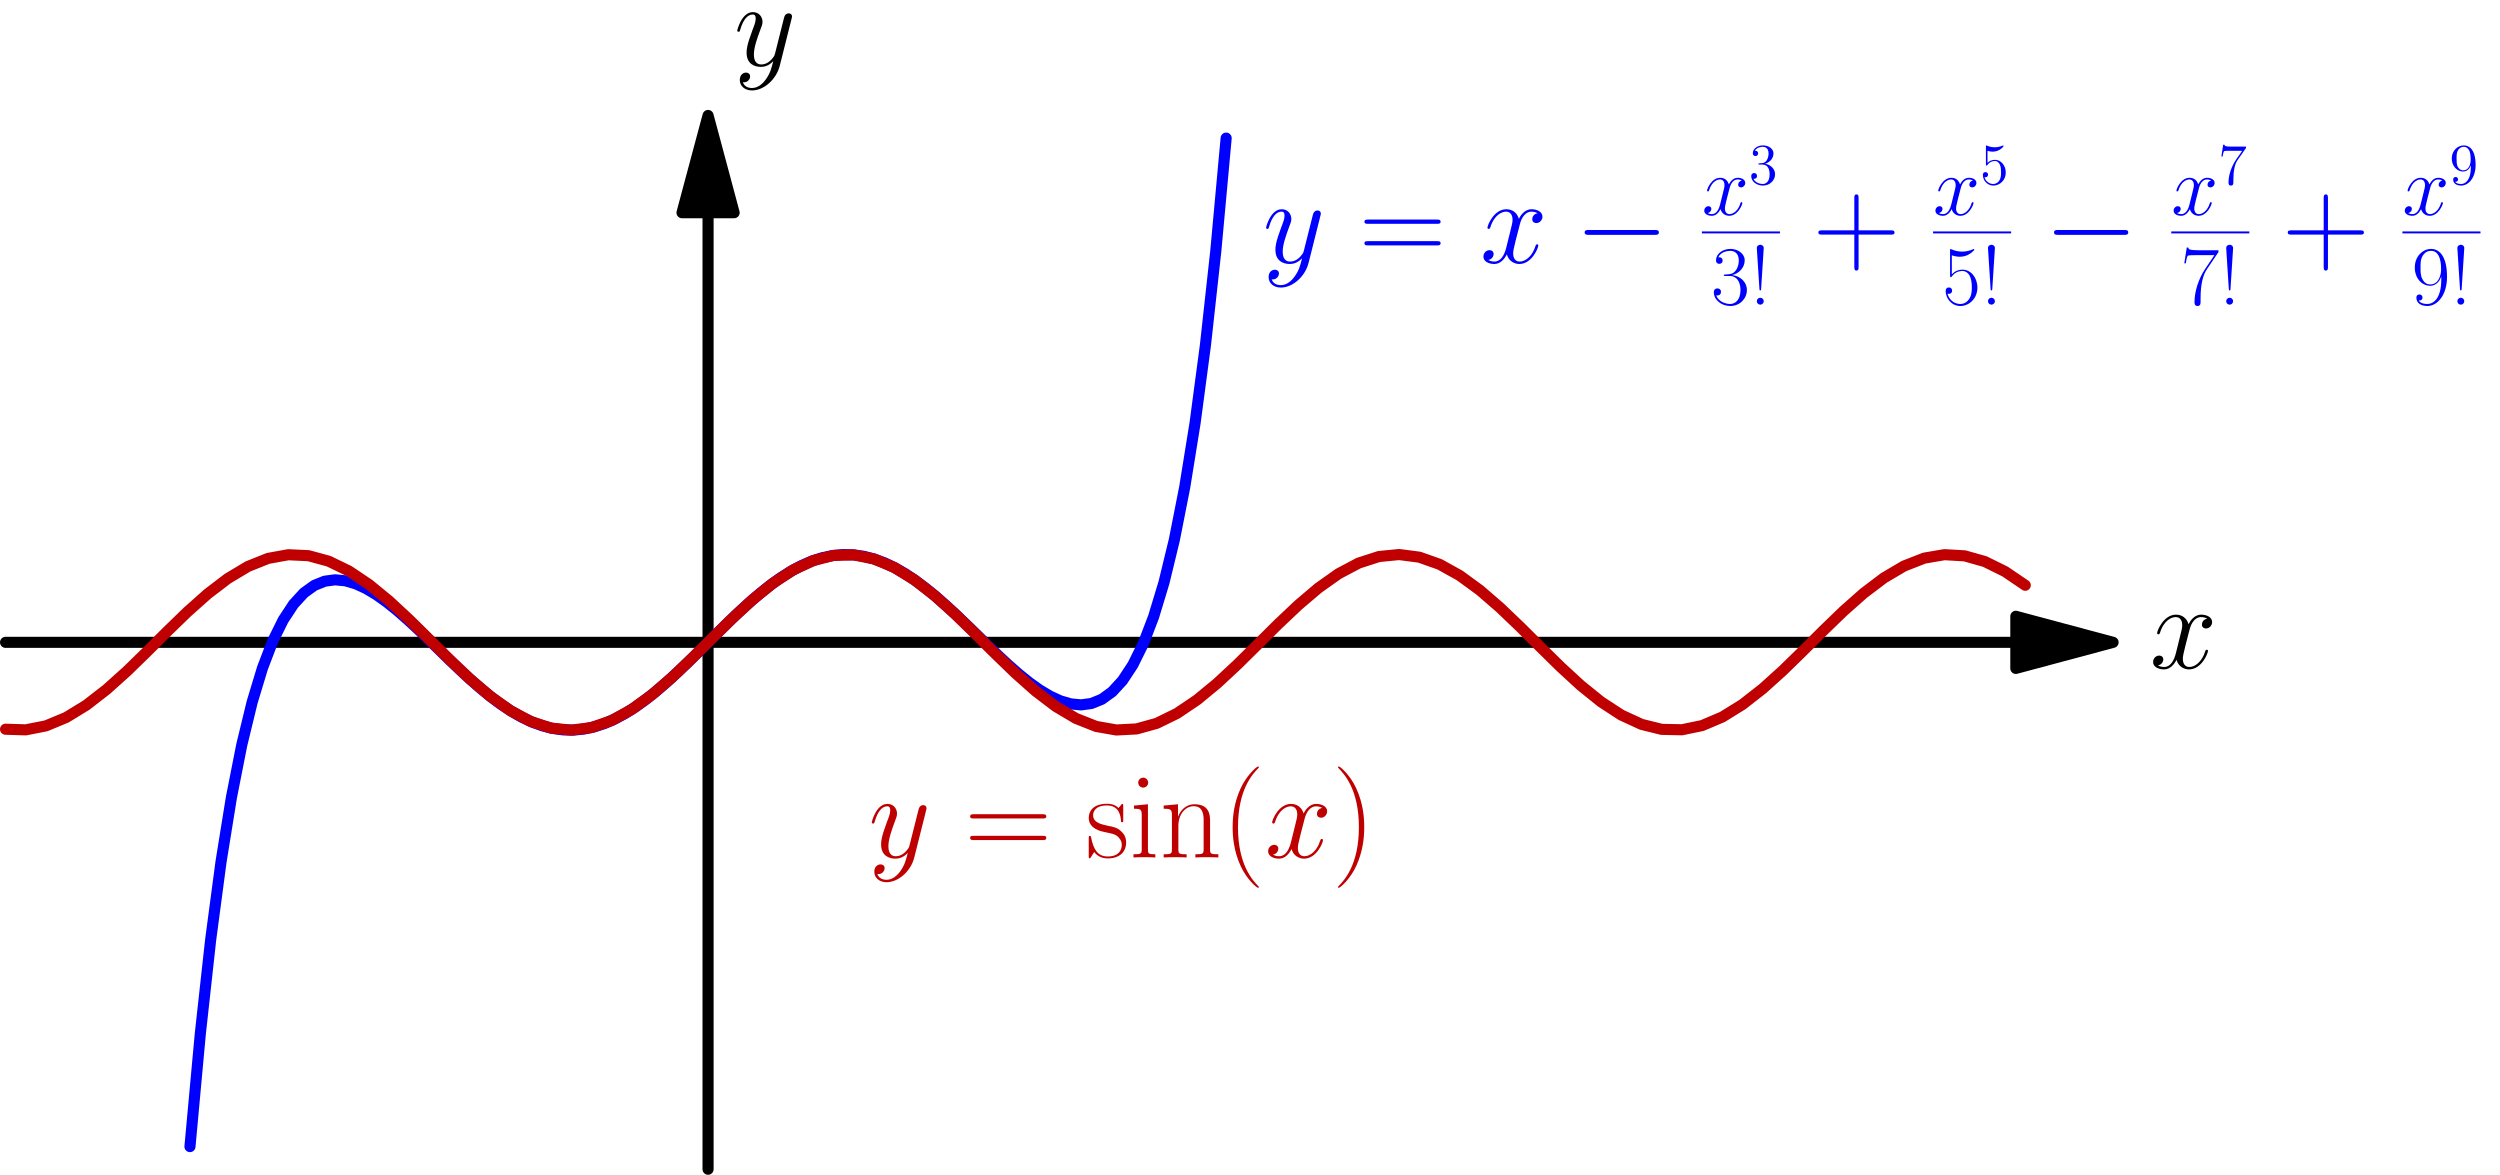
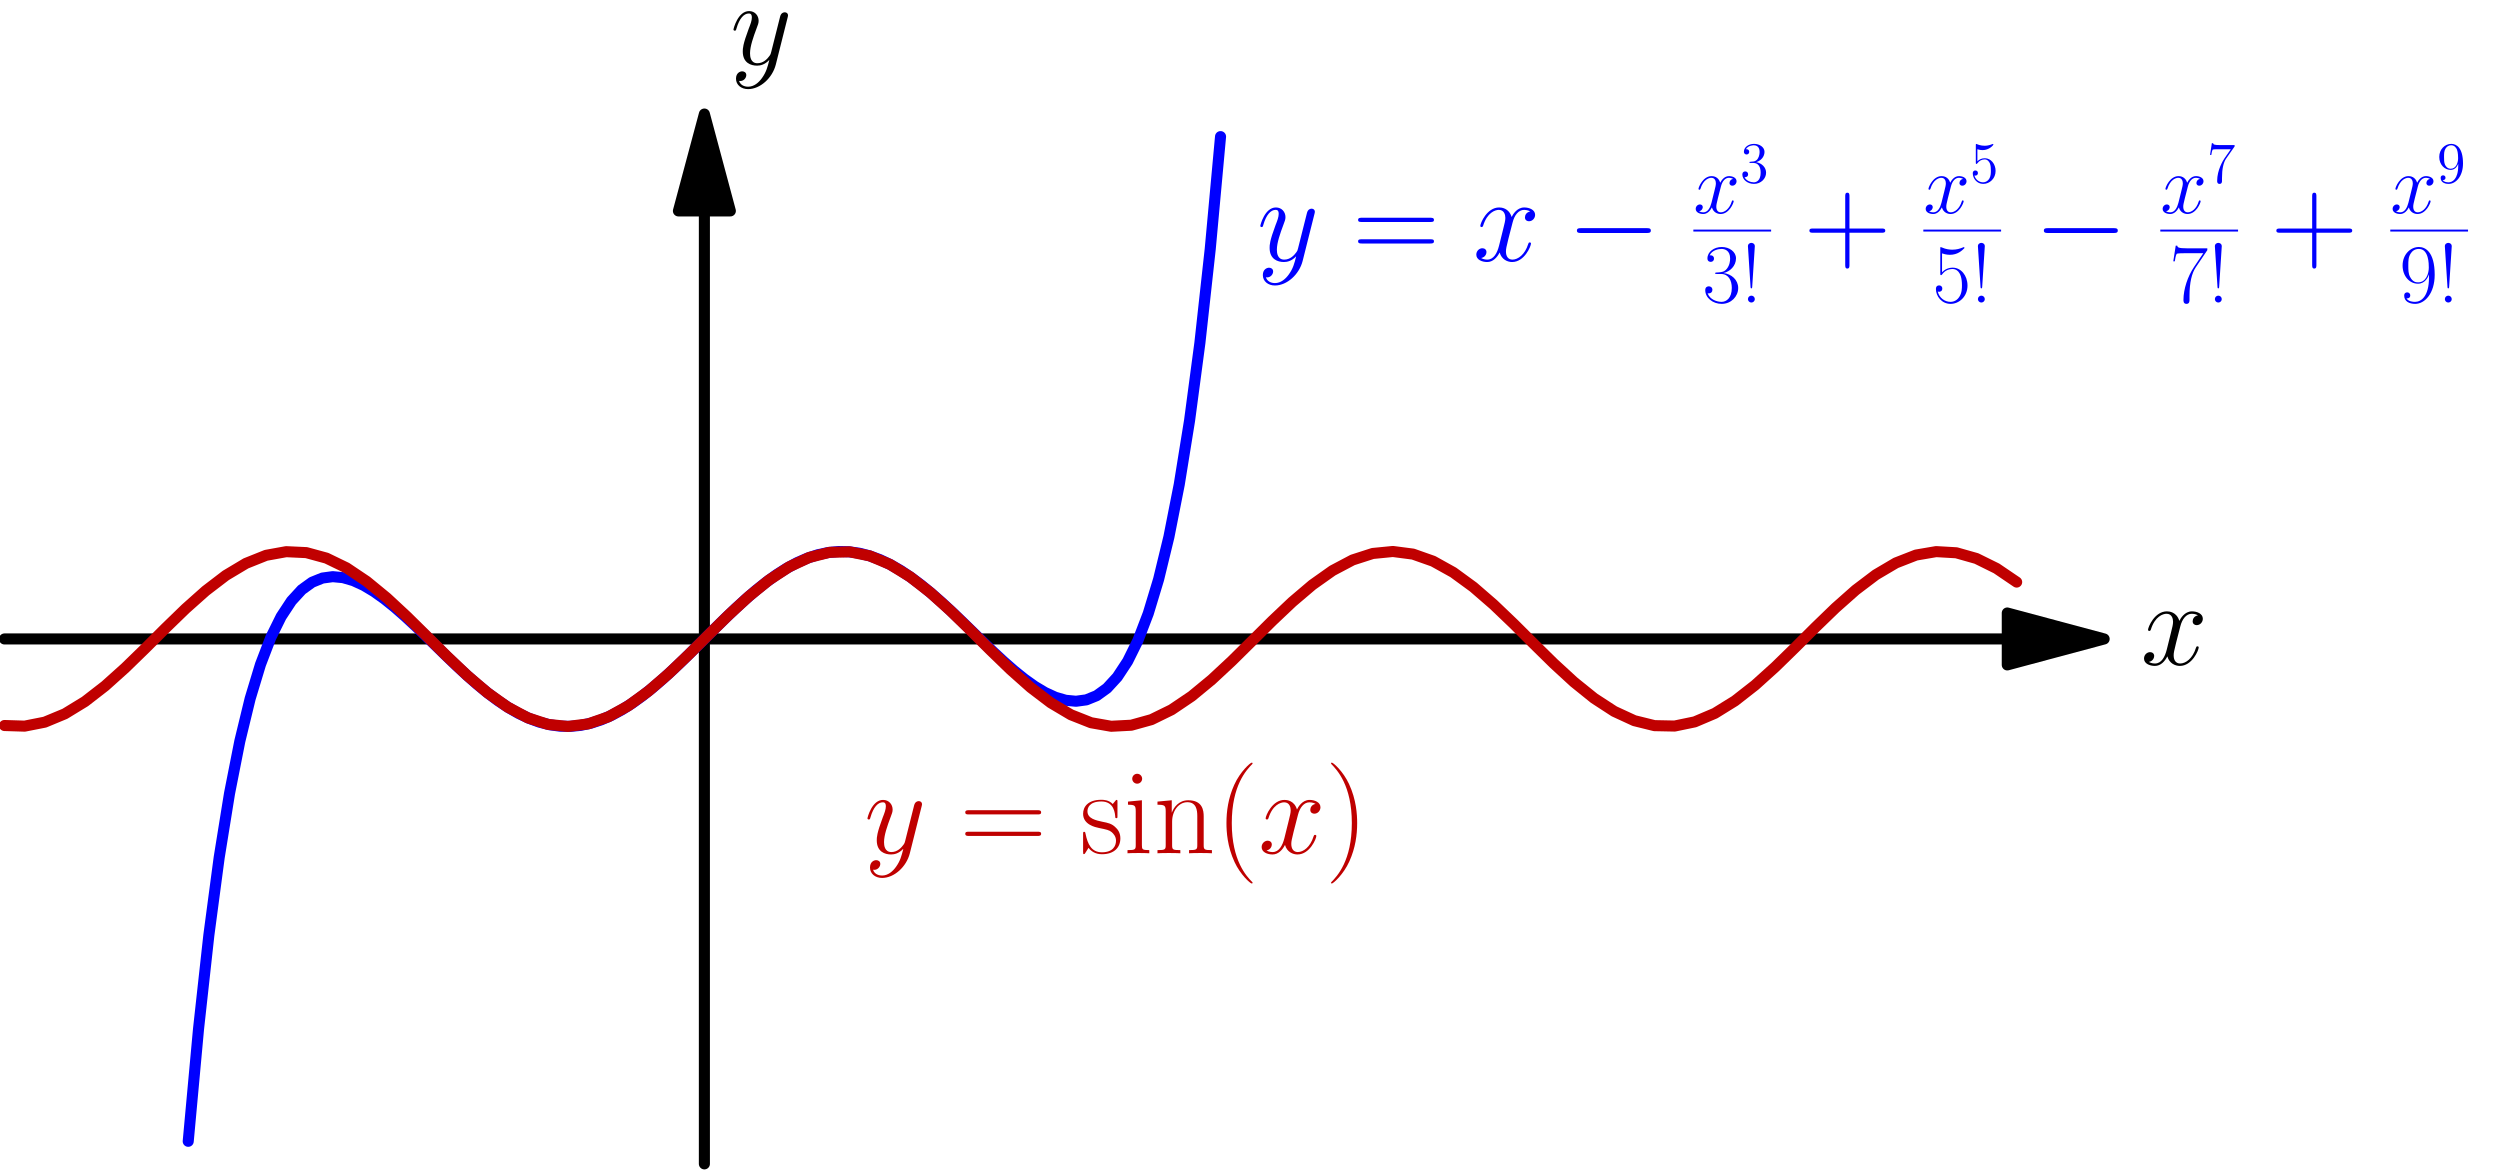
- <svg xmlns="http://www.w3.org/2000/svg" xmlns:xlink="http://www.w3.org/1999/xlink" height="239.766pt" version="1.1" viewBox="56.409 53.858 510.237 239.766" width="510.237pt">
+ <svg xmlns="http://www.w3.org/2000/svg" xmlns:xlink="http://www.w3.org/1999/xlink" height="240.665pt" version="1.1" viewBox="56.621 54.06 512.15 240.665" width="512.15pt">
  <defs>
-     <path d="M11.793 -10.151C10.997 -10.002 10.698 -9.405 10.698 -8.932C10.698 -8.335 11.171 -8.136 11.519 -8.136C12.266 -8.136 12.788 -8.783 12.788 -9.454C12.788 -10.499 11.594 -10.972 10.549 -10.972C9.031 -10.972 8.186 -9.479 7.962 -9.007C7.389 -10.873 5.847 -10.972 5.399 -10.972C2.861 -10.972 1.518 -7.713 1.518 -7.165C1.518 -7.066 1.617 -6.942 1.791 -6.942C1.99 -6.942 2.04 -7.091 2.09 -7.19C2.936 -9.952 4.603 -10.475 5.324 -10.475C6.444 -10.475 6.668 -9.43 6.668 -8.832C6.668 -8.285 6.519 -7.713 6.22 -6.519L5.374 -3.11C5.001 -1.617 4.279 -0.249 2.961 -0.249C2.836 -0.249 2.214 -0.249 1.692 -0.572C2.588 -0.746 2.787 -1.493 2.787 -1.791C2.787 -2.289 2.413 -2.588 1.941 -2.588C1.344 -2.588 0.697 -2.065 0.697 -1.269C0.697 -0.224 1.866 0.249 2.936 0.249C4.13 0.249 4.976 -0.697 5.498 -1.717C5.897 -0.249 7.141 0.249 8.061 0.249C10.599 0.249 11.942 -3.01 11.942 -3.558C11.942 -3.682 11.843 -3.782 11.694 -3.782C11.47 -3.782 11.445 -3.657 11.37 -3.458C10.698 -1.269 9.255 -0.249 8.136 -0.249C7.265 -0.249 6.792 -0.896 6.792 -1.916C6.792 -2.463 6.892 -2.861 7.29 -4.503L8.161 -7.887C8.534 -9.38 9.38 -10.475 10.524 -10.475C10.574 -10.475 11.271 -10.475 11.793 -10.151Z" id="g0-120" />
-     <path d="M6.543 2.787C5.872 3.732 4.901 4.578 3.682 4.578C3.384 4.578 2.189 4.528 1.816 3.384C1.891 3.409 2.015 3.409 2.065 3.409C2.811 3.409 3.309 2.762 3.309 2.189S2.836 1.418 2.463 1.418C2.065 1.418 1.194 1.717 1.194 2.936C1.194 4.205 2.264 5.076 3.682 5.076C6.17 5.076 8.683 2.787 9.38 0.025L11.818 -9.678C11.843 -9.803 11.893 -9.952 11.893 -10.101C11.893 -10.475 11.594 -10.723 11.221 -10.723C10.997 -10.723 10.475 -10.624 10.275 -9.877L8.434 -2.563C8.31 -2.115 8.31 -2.065 8.111 -1.791C7.613 -1.095 6.792 -0.249 5.598 -0.249C4.205 -0.249 4.08 -1.617 4.08 -2.289C4.08 -3.707 4.752 -5.623 5.424 -7.414C5.698 -8.136 5.847 -8.484 5.847 -8.982C5.847 -10.027 5.1 -10.972 3.881 -10.972C1.592 -10.972 0.672 -7.364 0.672 -7.165C0.672 -7.066 0.771 -6.942 0.945 -6.942C1.169 -6.942 1.194 -7.041 1.294 -7.389C1.891 -9.479 2.836 -10.475 3.807 -10.475C4.031 -10.475 4.454 -10.475 4.454 -9.653C4.454 -9.007 4.18 -8.285 3.807 -7.34C2.588 -4.08 2.588 -3.259 2.588 -2.662C2.588 -0.299 4.279 0.249 5.523 0.249C6.245 0.249 7.141 0.025 8.011 -0.896L8.036 -0.871C7.663 0.597 7.414 1.567 6.543 2.787Z" id="g0-121" />
-     <path d="M4.13 -16.67C4.13 -17.391 3.533 -17.665 3.11 -17.665S2.09 -17.391 2.09 -16.67L2.861 -4.653C2.886 -4.329 2.886 -4.205 3.11 -4.205S3.334 -4.329 3.359 -4.653L4.13 -16.67ZM4.13 -1.02C4.13 -1.567 3.682 -2.04 3.11 -2.04C2.563 -2.04 2.09 -1.592 2.09 -1.02C2.09 -0.473 2.538 0 3.11 0C3.657 0 4.13 -0.448 4.13 -1.02Z" id="g1-33" />
-     <path d="M7.613 6.071C7.613 6.046 7.613 5.996 7.539 5.921C6.394 4.752 3.334 1.567 3.334 -6.195S6.344 -17.117 7.564 -18.361C7.564 -18.386 7.613 -18.436 7.613 -18.511S7.539 -18.635 7.439 -18.635C7.165 -18.635 5.051 -16.794 3.832 -14.057C2.588 -11.296 2.239 -8.608 2.239 -6.22C2.239 -4.429 2.413 -1.393 3.906 1.816C5.1 4.404 7.141 6.22 7.439 6.22C7.564 6.22 7.613 6.17 7.613 6.071Z" id="g1-40" />
-     <path d="M6.543 -6.195C6.543 -7.986 6.369 -11.022 4.876 -14.231C3.682 -16.819 1.642 -18.635 1.344 -18.635C1.269 -18.635 1.169 -18.61 1.169 -18.486C1.169 -18.436 1.194 -18.411 1.219 -18.361C2.413 -17.117 5.449 -13.958 5.449 -6.22C5.449 1.543 2.438 4.702 1.219 5.946C1.194 5.996 1.169 6.021 1.169 6.071C1.169 6.195 1.269 6.22 1.344 6.22C1.617 6.22 3.732 4.379 4.951 1.642C6.195 -1.12 6.543 -3.807 6.543 -6.195Z" id="g1-41" />
-     <path d="M9.38 -5.772H15.973C16.321 -5.772 16.744 -5.772 16.744 -6.195C16.744 -6.643 16.346 -6.643 15.973 -6.643H9.38V-13.236C9.38 -13.585 9.38 -14.007 8.957 -14.007C8.509 -14.007 8.509 -13.609 8.509 -13.236V-6.643H1.916C1.567 -6.643 1.144 -6.643 1.144 -6.22C1.144 -5.772 1.543 -5.772 1.916 -5.772H8.509V0.821C8.509 1.169 8.509 1.592 8.932 1.592C9.38 1.592 9.38 1.194 9.38 0.821V-5.772Z" id="g1-43" />
-     <path d="M5.498 -8.459C7.713 -8.459 8.683 -6.543 8.683 -4.329C8.683 -1.344 7.091 -0.199 5.648 -0.199C4.329 -0.199 2.189 -0.846 1.518 -2.762C1.642 -2.712 1.766 -2.712 1.891 -2.712C2.488 -2.712 2.936 -3.11 2.936 -3.757C2.936 -4.478 2.388 -4.802 1.891 -4.802C1.468 -4.802 0.821 -4.603 0.821 -3.682C0.821 -1.393 3.06 0.398 5.698 0.398C8.459 0.398 10.574 -1.766 10.574 -4.304C10.574 -6.718 8.584 -8.459 6.22 -8.733C8.111 -9.131 9.927 -10.823 9.927 -13.087C9.927 -15.027 7.962 -16.446 5.722 -16.446C3.458 -16.446 1.468 -15.052 1.468 -13.062C1.468 -12.191 2.115 -12.042 2.438 -12.042C2.961 -12.042 3.409 -12.365 3.409 -13.012S2.961 -13.983 2.438 -13.983C2.339 -13.983 2.214 -13.983 2.115 -13.933C2.836 -15.575 4.802 -15.873 5.673 -15.873S8.186 -15.45 8.186 -13.062C8.186 -12.365 8.086 -11.121 7.24 -10.027C6.494 -9.056 5.648 -9.007 4.827 -8.932C4.702 -8.932 4.13 -8.882 4.031 -8.882C3.856 -8.857 3.757 -8.832 3.757 -8.658S3.782 -8.459 4.279 -8.459H5.498Z" id="g1-51" />
-     <path d="M2.836 -14.555C3.085 -14.455 4.105 -14.132 5.15 -14.132C7.464 -14.132 8.733 -15.376 9.454 -16.097C9.454 -16.296 9.454 -16.421 9.305 -16.421C9.28 -16.421 9.23 -16.421 9.031 -16.321C8.161 -15.948 7.141 -15.649 5.897 -15.649C5.15 -15.649 4.031 -15.749 2.811 -16.296C2.538 -16.421 2.488 -16.421 2.463 -16.421C2.339 -16.421 2.314 -16.396 2.314 -15.898V-8.683C2.314 -8.235 2.314 -8.111 2.563 -8.111C2.687 -8.111 2.737 -8.161 2.861 -8.335C3.657 -9.454 4.752 -9.927 5.996 -9.927C6.867 -9.927 8.733 -9.38 8.733 -5.125C8.733 -4.329 8.733 -2.886 7.986 -1.742C7.364 -0.722 6.394 -0.199 5.324 -0.199C3.682 -0.199 2.015 -1.344 1.567 -3.259C1.667 -3.234 1.866 -3.185 1.966 -3.185C2.289 -3.185 2.911 -3.359 2.911 -4.13C2.911 -4.802 2.438 -5.076 1.966 -5.076C1.393 -5.076 1.02 -4.727 1.02 -4.031C1.02 -1.866 2.737 0.398 5.374 0.398C7.937 0.398 10.375 -1.816 10.375 -5.026C10.375 -8.011 8.434 -10.325 6.021 -10.325C4.752 -10.325 3.682 -9.852 2.836 -8.957V-14.555Z" id="g1-53" />
-     <path d="M11.221 -15.5V-16.048H5.374C2.463 -16.048 2.413 -16.371 2.314 -16.844H1.866L1.144 -12.191H1.592C1.667 -12.664 1.841 -13.933 2.14 -14.405C2.289 -14.605 4.13 -14.605 4.553 -14.605H10.027L7.265 -10.499C5.424 -7.738 4.155 -4.006 4.155 -0.746C4.155 -0.448 4.155 0.398 5.051 0.398S5.946 -0.448 5.946 -0.771V-1.916C5.946 -5.996 6.643 -8.683 7.787 -10.4L11.221 -15.5Z" id="g1-55" />
-     <path d="M8.758 -7.364C8.758 -1.891 6.494 -0.199 4.628 -0.199C4.055 -0.199 2.662 -0.274 2.09 -1.244C2.737 -1.144 3.21 -1.493 3.21 -2.115C3.21 -2.787 2.662 -3.01 2.314 -3.01C2.09 -3.01 1.418 -2.911 1.418 -2.065C1.418 -0.373 2.886 0.398 4.677 0.398C7.539 0.398 10.45 -2.737 10.45 -8.21C10.45 -15.027 7.663 -16.446 5.772 -16.446C3.309 -16.446 0.945 -14.281 0.945 -10.947C0.945 -7.862 2.961 -5.573 5.498 -5.573C7.588 -5.573 8.509 -7.514 8.758 -8.335V-7.364ZM5.548 -5.971C4.876 -5.971 3.931 -6.096 3.16 -7.588C2.637 -8.559 2.637 -9.703 2.637 -10.922C2.637 -12.39 2.637 -13.41 3.334 -14.505C3.682 -15.027 4.329 -15.873 5.772 -15.873C8.708 -15.873 8.708 -11.37 8.708 -10.375C8.708 -8.608 7.912 -5.971 5.548 -5.971Z" id="g1-57" />
-     <path d="M15.998 -7.986C16.371 -7.986 16.744 -7.986 16.744 -8.409C16.744 -8.857 16.321 -8.857 15.898 -8.857H1.99C1.567 -8.857 1.144 -8.857 1.144 -8.409C1.144 -7.986 1.518 -7.986 1.891 -7.986H15.998ZM15.898 -3.558C16.321 -3.558 16.744 -3.558 16.744 -4.006C16.744 -4.429 16.371 -4.429 15.998 -4.429H1.891C1.518 -4.429 1.144 -4.429 1.144 -4.006C1.144 -3.558 1.567 -3.558 1.99 -3.558H15.898Z" id="g1-61" />
-     <path d="M3.856 -15.326C3.856 -15.873 3.409 -16.346 2.836 -16.346C2.289 -16.346 1.816 -15.898 1.816 -15.326C1.816 -14.779 2.264 -14.306 2.836 -14.306C3.384 -14.306 3.856 -14.754 3.856 -15.326ZM0.945 -10.624V-9.977C2.339 -9.977 2.538 -9.828 2.538 -8.633V-1.717C2.538 -0.771 2.438 -0.647 0.846 -0.647V0C1.443 -0.05 2.513 -0.05 3.135 -0.05C3.732 -0.05 4.752 -0.05 5.324 0V-0.647C3.856 -0.647 3.807 -0.796 3.807 -1.692V-10.897L0.945 -10.624Z" id="g1-105" />
-     <path d="M10.325 -7.564C10.325 -8.832 10.076 -10.897 7.141 -10.897C5.175 -10.897 4.155 -9.38 3.782 -8.385H3.757V-10.897L0.821 -10.624V-9.977C2.289 -9.977 2.513 -9.828 2.513 -8.633V-1.717C2.513 -0.771 2.413 -0.647 0.821 -0.647V0C1.418 -0.05 2.513 -0.05 3.16 -0.05S4.926 -0.05 5.523 0V-0.647C3.931 -0.647 3.832 -0.746 3.832 -1.717V-6.494C3.832 -8.783 5.225 -10.499 6.966 -10.499C8.808 -10.499 9.007 -8.857 9.007 -7.663V-1.717C9.007 -0.771 8.907 -0.647 7.315 -0.647V0C7.912 -0.05 9.007 -0.05 9.653 -0.05S11.42 -0.05 12.017 0V-0.647C10.425 -0.647 10.325 -0.746 10.325 -1.717V-7.564Z" id="g1-110" />
-     <path d="M7.688 -10.499C7.688 -10.947 7.663 -10.972 7.514 -10.972C7.414 -10.972 7.389 -10.947 7.091 -10.574C7.016 -10.475 6.792 -10.226 6.718 -10.126C5.921 -10.972 4.802 -10.997 4.379 -10.997C1.617 -10.997 0.622 -9.554 0.622 -8.111C0.622 -5.872 3.16 -5.349 3.881 -5.2C5.449 -4.876 5.996 -4.777 6.519 -4.329C6.842 -4.031 7.389 -3.483 7.389 -2.588C7.389 -1.543 6.792 -0.199 4.503 -0.199C2.339 -0.199 1.567 -1.841 1.12 -4.031C1.045 -4.379 1.045 -4.404 0.846 -4.404S0.622 -4.379 0.622 -3.881V-0.299C0.622 0.149 0.647 0.174 0.796 0.174C0.921 0.174 0.945 0.149 1.07 -0.05C1.219 -0.274 1.592 -0.871 1.742 -1.12C2.239 -0.448 3.11 0.199 4.503 0.199C6.966 0.199 8.285 -1.144 8.285 -3.085C8.285 -4.354 7.613 -5.026 7.29 -5.324C6.543 -6.096 5.673 -6.27 4.628 -6.469C3.259 -6.767 1.518 -7.116 1.518 -8.633C1.518 -9.28 1.866 -10.649 4.379 -10.649C7.041 -10.649 7.19 -8.161 7.24 -7.364C7.265 -7.24 7.389 -7.215 7.464 -7.215C7.688 -7.215 7.688 -7.29 7.688 -7.713V-10.499Z" id="g1-115" />
-     <use id="g3-120" transform="scale(0.694534)" xlink:href="#g0-120" />
-     <path d="M2.208 -4.308C2.004 -4.296 1.956 -4.284 1.956 -4.176C1.956 -4.056 2.016 -4.056 2.232 -4.056H2.784C3.804 -4.056 4.26 -3.216 4.26 -2.064C4.26 -0.492 3.444 -0.072 2.856 -0.072C2.28 -0.072 1.296 -0.348 0.948 -1.14C1.332 -1.08 1.68 -1.296 1.68 -1.728C1.68 -2.076 1.428 -2.316 1.092 -2.316C0.804 -2.316 0.492 -2.148 0.492 -1.692C0.492 -0.624 1.56 0.252 2.892 0.252C4.32 0.252 5.376 -0.84 5.376 -2.052C5.376 -3.156 4.488 -4.02 3.336 -4.224C4.38 -4.524 5.052 -5.4 5.052 -6.336C5.052 -7.284 4.068 -7.98 2.904 -7.98C1.704 -7.98 0.816 -7.248 0.816 -6.372C0.816 -5.892 1.188 -5.796 1.368 -5.796C1.62 -5.796 1.908 -5.976 1.908 -6.336C1.908 -6.72 1.62 -6.888 1.356 -6.888C1.284 -6.888 1.26 -6.888 1.224 -6.876C1.68 -7.692 2.808 -7.692 2.868 -7.692C3.264 -7.692 4.044 -7.512 4.044 -6.336C4.044 -6.108 4.008 -5.436 3.66 -4.92C3.3 -4.392 2.892 -4.356 2.568 -4.344L2.208 -4.308Z" id="g4-51" />
-     <path d="M1.536 -6.876C2.052 -6.708 2.472 -6.696 2.604 -6.696C3.96 -6.696 4.824 -7.692 4.824 -7.86C4.824 -7.908 4.8 -7.968 4.728 -7.968C4.704 -7.968 4.68 -7.968 4.572 -7.92C3.9 -7.632 3.324 -7.596 3.012 -7.596C2.22 -7.596 1.656 -7.836 1.428 -7.932C1.344 -7.968 1.32 -7.968 1.308 -7.968C1.212 -7.968 1.212 -7.896 1.212 -7.704V-4.14C1.212 -3.924 1.212 -3.852 1.356 -3.852C1.416 -3.852 1.428 -3.864 1.548 -4.008C1.884 -4.5 2.448 -4.788 3.048 -4.788C3.684 -4.788 3.996 -4.2 4.092 -3.996C4.296 -3.528 4.308 -2.94 4.308 -2.484S4.308 -1.344 3.972 -0.804C3.708 -0.372 3.24 -0.072 2.712 -0.072C1.92 -0.072 1.14 -0.612 0.924 -1.488C0.984 -1.464 1.056 -1.452 1.116 -1.452C1.32 -1.452 1.644 -1.572 1.644 -1.98C1.644 -2.316 1.416 -2.508 1.116 -2.508C0.9 -2.508 0.588 -2.4 0.588 -1.932C0.588 -0.912 1.404 0.252 2.736 0.252C4.092 0.252 5.28 -0.888 5.28 -2.412C5.28 -3.84 4.32 -5.028 3.06 -5.028C2.376 -5.028 1.848 -4.728 1.536 -4.392V-6.876Z" id="g4-53" />
-     <path d="M5.7 -7.452V-7.728H2.808C1.356 -7.728 1.332 -7.884 1.284 -8.112H1.02L0.648 -5.712H0.912C0.948 -5.928 1.056 -6.672 1.212 -6.804C1.308 -6.876 2.208 -6.876 2.376 -6.876H4.92L3.648 -5.052C3.324 -4.584 2.112 -2.616 2.112 -0.36C2.112 -0.228 2.112 0.252 2.604 0.252C3.108 0.252 3.108 -0.216 3.108 -0.372V-0.972C3.108 -2.76 3.396 -4.152 3.96 -4.956L5.7 -7.452Z" id="g4-55" />
-     <path d="M4.392 -3.492C4.392 -0.66 3.132 -0.072 2.412 -0.072C2.124 -0.072 1.488 -0.108 1.188 -0.528H1.26C1.344 -0.504 1.776 -0.576 1.776 -1.02C1.776 -1.284 1.596 -1.512 1.284 -1.512S0.78 -1.308 0.78 -0.996C0.78 -0.252 1.38 0.252 2.424 0.252C3.924 0.252 5.376 -1.344 5.376 -3.948C5.376 -7.176 4.032 -7.98 2.976 -7.98C1.656 -7.98 0.492 -6.876 0.492 -5.292S1.608 -2.628 2.808 -2.628C3.696 -2.628 4.152 -3.276 4.392 -3.888V-3.492ZM2.856 -2.868C2.1 -2.868 1.776 -3.48 1.668 -3.708C1.476 -4.164 1.476 -4.74 1.476 -5.28C1.476 -5.952 1.476 -6.528 1.788 -7.02C2.004 -7.344 2.328 -7.692 2.976 -7.692C3.66 -7.692 4.008 -7.092 4.128 -6.816C4.368 -6.228 4.368 -5.208 4.368 -5.028C4.368 -4.02 3.912 -2.868 2.856 -2.868Z" id="g4-57" />
-     <use id="g5-33" transform="scale(0.694534)" xlink:href="#g1-33" />
-     <use id="g5-51" transform="scale(0.694534)" xlink:href="#g1-51" />
-     <use id="g5-53" transform="scale(0.694534)" xlink:href="#g1-53" />
-     <use id="g5-55" transform="scale(0.694534)" xlink:href="#g1-55" />
-     <use id="g5-57" transform="scale(0.694534)" xlink:href="#g1-57" />
-     <path d="M16.396 -5.722C16.819 -5.722 17.267 -5.722 17.267 -6.22S16.819 -6.718 16.396 -6.718H2.936C2.513 -6.718 2.065 -6.718 2.065 -6.22S2.513 -5.722 2.936 -5.722H16.396Z" id="g2-0" />
+     <path d="M16.335 -5.701C16.756 -5.701 17.202 -5.701 17.202 -6.197S16.756 -6.692 16.335 -6.692H2.925C2.503 -6.692 2.057 -6.692 2.057 -6.197S2.503 -5.701 2.925 -5.701H16.335Z" id="g0-0" />
+     <use id="g2-120" transform="scale(1.43982)" xlink:href="#g1-120" />
+     <use id="g2-121" transform="scale(1.43982)" xlink:href="#g1-121" />
+     <path d="M2.2 -4.292C1.997 -4.28 1.949 -4.268 1.949 -4.16C1.949 -4.041 2.008 -4.041 2.224 -4.041H2.774C3.79 -4.041 4.244 -3.204 4.244 -2.056C4.244 -0.49 3.431 -0.072 2.845 -0.072C2.271 -0.072 1.291 -0.347 0.944 -1.136C1.327 -1.076 1.674 -1.291 1.674 -1.722C1.674 -2.068 1.423 -2.307 1.088 -2.307C0.801 -2.307 0.49 -2.14 0.49 -1.686C0.49 -0.622 1.554 0.251 2.881 0.251C4.304 0.251 5.356 -0.837 5.356 -2.044C5.356 -3.144 4.471 -4.005 3.324 -4.208C4.364 -4.507 5.033 -5.38 5.033 -6.312C5.033 -7.257 4.053 -7.95 2.893 -7.95C1.698 -7.95 0.813 -7.221 0.813 -6.348C0.813 -5.87 1.184 -5.774 1.363 -5.774C1.614 -5.774 1.901 -5.954 1.901 -6.312C1.901 -6.695 1.614 -6.862 1.351 -6.862C1.279 -6.862 1.255 -6.862 1.219 -6.85C1.674 -7.663 2.798 -7.663 2.857 -7.663C3.252 -7.663 4.029 -7.484 4.029 -6.312C4.029 -6.085 3.993 -5.416 3.646 -4.902C3.288 -4.376 2.881 -4.34 2.558 -4.328L2.2 -4.292Z" id="g5-51" />
+     <path d="M1.53 -6.85C2.044 -6.683 2.463 -6.671 2.594 -6.671C3.945 -6.671 4.806 -7.663 4.806 -7.831C4.806 -7.878 4.782 -7.938 4.71 -7.938C4.686 -7.938 4.663 -7.938 4.555 -7.89C3.885 -7.603 3.312 -7.568 3.001 -7.568C2.212 -7.568 1.65 -7.807 1.423 -7.902C1.339 -7.938 1.315 -7.938 1.303 -7.938C1.207 -7.938 1.207 -7.867 1.207 -7.675V-4.125C1.207 -3.909 1.207 -3.838 1.351 -3.838C1.411 -3.838 1.423 -3.85 1.542 -3.993C1.877 -4.483 2.439 -4.77 3.037 -4.77C3.67 -4.77 3.981 -4.184 4.077 -3.981C4.28 -3.515 4.292 -2.929 4.292 -2.475S4.292 -1.339 3.957 -0.801C3.694 -0.371 3.228 -0.072 2.702 -0.072C1.913 -0.072 1.136 -0.61 0.921 -1.482C0.98 -1.459 1.052 -1.447 1.112 -1.447C1.315 -1.447 1.638 -1.566 1.638 -1.973C1.638 -2.307 1.411 -2.499 1.112 -2.499C0.897 -2.499 0.586 -2.391 0.586 -1.925C0.586 -0.909 1.399 0.251 2.726 0.251C4.077 0.251 5.26 -0.885 5.26 -2.403C5.26 -3.826 4.304 -5.009 3.049 -5.009C2.367 -5.009 1.841 -4.71 1.53 -4.376V-6.85Z" id="g5-53" />
+     <path d="M5.679 -7.424V-7.699H2.798C1.351 -7.699 1.327 -7.855 1.279 -8.082H1.016L0.646 -5.691H0.909C0.944 -5.906 1.052 -6.647 1.207 -6.779C1.303 -6.85 2.2 -6.85 2.367 -6.85H4.902L3.634 -5.033C3.312 -4.567 2.104 -2.606 2.104 -0.359C2.104 -0.227 2.104 0.251 2.594 0.251C3.096 0.251 3.096 -0.215 3.096 -0.371V-0.968C3.096 -2.75 3.383 -4.136 3.945 -4.937L5.679 -7.424Z" id="g5-55" />
+     <path d="M4.376 -3.479C4.376 -0.658 3.12 -0.072 2.403 -0.072C2.116 -0.072 1.482 -0.108 1.184 -0.526H1.255C1.339 -0.502 1.769 -0.574 1.769 -1.016C1.769 -1.279 1.59 -1.506 1.279 -1.506S0.777 -1.303 0.777 -0.992C0.777 -0.251 1.375 0.251 2.415 0.251C3.909 0.251 5.356 -1.339 5.356 -3.933C5.356 -7.149 4.017 -7.95 2.965 -7.95C1.65 -7.95 0.49 -6.85 0.49 -5.272S1.602 -2.618 2.798 -2.618C3.682 -2.618 4.136 -3.264 4.376 -3.873V-3.479ZM2.845 -2.857C2.092 -2.857 1.769 -3.467 1.662 -3.694C1.47 -4.148 1.47 -4.722 1.47 -5.26C1.47 -5.93 1.47 -6.504 1.781 -6.994C1.997 -7.317 2.319 -7.663 2.965 -7.663C3.646 -7.663 3.993 -7.066 4.113 -6.791C4.352 -6.205 4.352 -5.189 4.352 -5.009C4.352 -4.005 3.897 -2.857 2.845 -2.857Z" id="g5-57" />
+     <path d="M2.858 -11.534C2.858 -12.034 2.445 -12.223 2.152 -12.223S1.446 -12.034 1.446 -11.534L1.98 -3.219C1.997 -2.995 1.997 -2.909 2.152 -2.909S2.307 -2.995 2.324 -3.219L2.858 -11.534ZM2.858 -0.706C2.858 -1.085 2.548 -1.412 2.152 -1.412C1.773 -1.412 1.446 -1.102 1.446 -0.706C1.446 -0.327 1.756 0 2.152 0C2.531 0 2.858 -0.31 2.858 -0.706Z" id="g3-33" />
+     <path d="M5.268 4.201C5.268 4.183 5.268 4.149 5.216 4.097C4.424 3.288 2.307 1.085 2.307 -4.287S4.39 -11.844 5.233 -12.705C5.233 -12.722 5.268 -12.757 5.268 -12.808S5.216 -12.894 5.147 -12.894C4.958 -12.894 3.495 -11.62 2.651 -9.727C1.79 -7.816 1.549 -5.957 1.549 -4.304C1.549 -3.064 1.67 -0.964 2.703 1.257C3.529 3.047 4.941 4.304 5.147 4.304C5.233 4.304 5.268 4.269 5.268 4.201Z" id="g3-40" />
+     <path d="M4.528 -4.287C4.528 -5.526 4.407 -7.626 3.374 -9.847C2.548 -11.638 1.136 -12.894 0.93 -12.894C0.878 -12.894 0.809 -12.877 0.809 -12.791C0.809 -12.757 0.826 -12.739 0.844 -12.705C1.67 -11.844 3.77 -9.658 3.77 -4.304C3.77 1.067 1.687 3.254 0.844 4.114C0.826 4.149 0.809 4.166 0.809 4.201C0.809 4.287 0.878 4.304 0.93 4.304C1.119 4.304 2.582 3.03 3.426 1.136C4.287 -0.775 4.528 -2.634 4.528 -4.287Z" id="g3-41" />
+     <path d="M6.49 -3.994H11.052C11.293 -3.994 11.586 -3.994 11.586 -4.287C11.586 -4.597 11.31 -4.597 11.052 -4.597H6.49V-9.159C6.49 -9.4 6.49 -9.692 6.198 -9.692C5.888 -9.692 5.888 -9.417 5.888 -9.159V-4.597H1.326C1.085 -4.597 0.792 -4.597 0.792 -4.304C0.792 -3.994 1.067 -3.994 1.326 -3.994H5.888V0.568C5.888 0.809 5.888 1.102 6.18 1.102C6.49 1.102 6.49 0.826 6.49 0.568V-3.994Z" id="g3-43" />
+     <path d="M3.805 -5.853C5.337 -5.853 6.008 -4.528 6.008 -2.995C6.008 -0.93 4.906 -0.138 3.908 -0.138C2.995 -0.138 1.515 -0.585 1.05 -1.911C1.136 -1.876 1.222 -1.876 1.308 -1.876C1.722 -1.876 2.031 -2.152 2.031 -2.6C2.031 -3.099 1.653 -3.323 1.308 -3.323C1.016 -3.323 0.568 -3.185 0.568 -2.548C0.568 -0.964 2.118 0.275 3.942 0.275C5.853 0.275 7.317 -1.222 7.317 -2.978C7.317 -4.648 5.939 -5.853 4.304 -6.043C5.612 -6.318 6.869 -7.489 6.869 -9.055C6.869 -10.398 5.509 -11.379 3.96 -11.379C2.393 -11.379 1.016 -10.415 1.016 -9.038C1.016 -8.436 1.463 -8.332 1.687 -8.332C2.049 -8.332 2.359 -8.556 2.359 -9.004S2.049 -9.675 1.687 -9.675C1.618 -9.675 1.532 -9.675 1.463 -9.641C1.963 -10.777 3.323 -10.983 3.925 -10.983S5.664 -10.691 5.664 -9.038C5.664 -8.556 5.595 -7.695 5.01 -6.938C4.493 -6.266 3.908 -6.232 3.34 -6.18C3.254 -6.18 2.858 -6.146 2.789 -6.146C2.668 -6.129 2.6 -6.111 2.6 -5.991S2.617 -5.853 2.961 -5.853H3.805Z" id="g3-51" />
+     <path d="M1.963 -10.071C2.135 -10.002 2.841 -9.778 3.564 -9.778C5.165 -9.778 6.043 -10.639 6.542 -11.138C6.542 -11.276 6.542 -11.362 6.439 -11.362C6.421 -11.362 6.387 -11.362 6.249 -11.293C5.647 -11.035 4.941 -10.829 4.08 -10.829C3.564 -10.829 2.789 -10.897 1.945 -11.276C1.756 -11.362 1.722 -11.362 1.704 -11.362C1.618 -11.362 1.601 -11.345 1.601 -11.001V-6.008C1.601 -5.698 1.601 -5.612 1.773 -5.612C1.859 -5.612 1.894 -5.647 1.98 -5.767C2.531 -6.542 3.288 -6.869 4.149 -6.869C4.751 -6.869 6.043 -6.49 6.043 -3.546C6.043 -2.995 6.043 -1.997 5.526 -1.205C5.096 -0.499 4.424 -0.138 3.684 -0.138C2.548 -0.138 1.394 -0.93 1.085 -2.255C1.153 -2.238 1.291 -2.204 1.36 -2.204C1.584 -2.204 2.014 -2.324 2.014 -2.858C2.014 -3.323 1.687 -3.512 1.36 -3.512C0.964 -3.512 0.706 -3.271 0.706 -2.789C0.706 -1.291 1.894 0.275 3.719 0.275C5.492 0.275 7.179 -1.257 7.179 -3.478C7.179 -5.543 5.836 -7.144 4.166 -7.144C3.288 -7.144 2.548 -6.817 1.963 -6.198V-10.071Z" id="g3-53" />
+     <path d="M7.764 -10.725V-11.104H3.719C1.704 -11.104 1.67 -11.328 1.601 -11.655H1.291L0.792 -8.436H1.102C1.153 -8.763 1.274 -9.641 1.481 -9.968C1.584 -10.105 2.858 -10.105 3.15 -10.105H6.938L5.027 -7.265C3.753 -5.354 2.875 -2.772 2.875 -0.516C2.875 -0.31 2.875 0.275 3.495 0.275S4.114 -0.31 4.114 -0.534V-1.326C4.114 -4.149 4.597 -6.008 5.388 -7.196L7.764 -10.725Z" id="g3-55" />
+     <path d="M6.06 -5.096C6.06 -1.308 4.493 -0.138 3.202 -0.138C2.806 -0.138 1.842 -0.189 1.446 -0.861C1.894 -0.792 2.221 -1.033 2.221 -1.463C2.221 -1.928 1.842 -2.083 1.601 -2.083C1.446 -2.083 0.981 -2.014 0.981 -1.429C0.981 -0.258 1.997 0.275 3.236 0.275C5.216 0.275 7.23 -1.894 7.23 -5.681C7.23 -10.398 5.302 -11.379 3.994 -11.379C2.29 -11.379 0.654 -9.882 0.654 -7.575C0.654 -5.44 2.049 -3.856 3.805 -3.856C5.251 -3.856 5.888 -5.199 6.06 -5.767V-5.096ZM3.839 -4.132C3.374 -4.132 2.72 -4.218 2.186 -5.251C1.825 -5.922 1.825 -6.714 1.825 -7.558C1.825 -8.573 1.825 -9.279 2.307 -10.037C2.548 -10.398 2.995 -10.983 3.994 -10.983C6.025 -10.983 6.025 -7.867 6.025 -7.179C6.025 -5.957 5.475 -4.132 3.839 -4.132Z" id="g3-57" />
+     <path d="M11.069 -5.526C11.328 -5.526 11.586 -5.526 11.586 -5.819C11.586 -6.129 11.293 -6.129 11.001 -6.129H1.377C1.085 -6.129 0.792 -6.129 0.792 -5.819C0.792 -5.526 1.05 -5.526 1.308 -5.526H11.069ZM11.001 -2.462C11.293 -2.462 11.586 -2.462 11.586 -2.772C11.586 -3.064 11.328 -3.064 11.069 -3.064H1.308C1.05 -3.064 0.792 -3.064 0.792 -2.772C0.792 -2.462 1.085 -2.462 1.377 -2.462H11.001Z" id="g3-61" />
+     <path d="M2.668 -10.605C2.668 -10.983 2.359 -11.31 1.963 -11.31C1.584 -11.31 1.257 -11.001 1.257 -10.605C1.257 -10.226 1.567 -9.899 1.963 -9.899C2.341 -9.899 2.668 -10.209 2.668 -10.605ZM0.654 -7.351V-6.903C1.618 -6.903 1.756 -6.8 1.756 -5.974V-1.188C1.756 -0.534 1.687 -0.448 0.585 -0.448V0C0.998 -0.034 1.739 -0.034 2.169 -0.034C2.582 -0.034 3.288 -0.034 3.684 0V-0.448C2.668 -0.448 2.634 -0.551 2.634 -1.171V-7.54L0.654 -7.351Z" id="g3-105" />
+     <path d="M7.144 -5.233C7.144 -6.111 6.972 -7.54 4.941 -7.54C3.581 -7.54 2.875 -6.49 2.617 -5.802H2.6V-7.54L0.568 -7.351V-6.903C1.584 -6.903 1.739 -6.8 1.739 -5.974V-1.188C1.739 -0.534 1.67 -0.448 0.568 -0.448V0C0.981 -0.034 1.739 -0.034 2.186 -0.034S3.409 -0.034 3.822 0V-0.448C2.72 -0.448 2.651 -0.516 2.651 -1.188V-4.493C2.651 -6.077 3.615 -7.265 4.82 -7.265C6.094 -7.265 6.232 -6.129 6.232 -5.302V-1.188C6.232 -0.534 6.163 -0.448 5.061 -0.448V0C5.475 -0.034 6.232 -0.034 6.68 -0.034S7.902 -0.034 8.315 0V-0.448C7.213 -0.448 7.144 -0.516 7.144 -1.188V-5.233Z" id="g3-110" />
+     <path d="M5.32 -7.265C5.32 -7.575 5.302 -7.592 5.199 -7.592C5.13 -7.592 5.113 -7.575 4.906 -7.317C4.855 -7.248 4.7 -7.076 4.648 -7.007C4.097 -7.592 3.323 -7.609 3.03 -7.609C1.119 -7.609 0.43 -6.611 0.43 -5.612C0.43 -4.063 2.186 -3.701 2.686 -3.598C3.77 -3.374 4.149 -3.305 4.51 -2.995C4.734 -2.789 5.113 -2.41 5.113 -1.79C5.113 -1.067 4.7 -0.138 3.116 -0.138C1.618 -0.138 1.085 -1.274 0.775 -2.789C0.723 -3.03 0.723 -3.047 0.585 -3.047S0.43 -3.03 0.43 -2.686V-0.207C0.43 0.103 0.448 0.121 0.551 0.121C0.637 0.121 0.654 0.103 0.74 -0.034C0.844 -0.189 1.102 -0.603 1.205 -0.775C1.549 -0.31 2.152 0.138 3.116 0.138C4.82 0.138 5.733 -0.792 5.733 -2.135C5.733 -3.013 5.268 -3.478 5.044 -3.684C4.528 -4.218 3.925 -4.338 3.202 -4.476C2.255 -4.683 1.05 -4.924 1.05 -5.974C1.05 -6.421 1.291 -7.368 3.03 -7.368C4.872 -7.368 4.975 -5.647 5.01 -5.096C5.027 -5.01 5.113 -4.992 5.165 -4.992C5.32 -4.992 5.32 -5.044 5.32 -5.337V-7.265Z" id="g3-115" />
+     <path d="M8.16 -7.024C7.609 -6.921 7.403 -6.507 7.403 -6.18C7.403 -5.767 7.73 -5.629 7.971 -5.629C8.487 -5.629 8.849 -6.077 8.849 -6.542C8.849 -7.265 8.022 -7.592 7.299 -7.592C6.249 -7.592 5.664 -6.559 5.509 -6.232C5.113 -7.523 4.046 -7.592 3.736 -7.592C1.98 -7.592 1.05 -5.337 1.05 -4.958C1.05 -4.889 1.119 -4.803 1.24 -4.803C1.377 -4.803 1.412 -4.906 1.446 -4.975C2.031 -6.886 3.185 -7.248 3.684 -7.248C4.459 -7.248 4.614 -6.525 4.614 -6.111C4.614 -5.733 4.51 -5.337 4.304 -4.51L3.719 -2.152C3.46 -1.119 2.961 -0.172 2.049 -0.172C1.963 -0.172 1.532 -0.172 1.171 -0.396C1.79 -0.516 1.928 -1.033 1.928 -1.24C1.928 -1.584 1.67 -1.79 1.343 -1.79C0.93 -1.79 0.482 -1.429 0.482 -0.878C0.482 -0.155 1.291 0.172 2.031 0.172C2.858 0.172 3.443 -0.482 3.805 -1.188C4.08 -0.172 4.941 0.172 5.578 0.172C7.334 0.172 8.263 -2.083 8.263 -2.462C8.263 -2.548 8.195 -2.617 8.091 -2.617C7.936 -2.617 7.919 -2.531 7.867 -2.393C7.403 -0.878 6.404 -0.172 5.629 -0.172C5.027 -0.172 4.7 -0.62 4.7 -1.326C4.7 -1.704 4.769 -1.98 5.044 -3.116L5.647 -5.457C5.905 -6.49 6.49 -7.248 7.282 -7.248C7.317 -7.248 7.799 -7.248 8.16 -7.024Z" id="g1-120" />
+     <path d="M4.528 1.928C4.063 2.582 3.391 3.168 2.548 3.168C2.341 3.168 1.515 3.133 1.257 2.341C1.308 2.359 1.394 2.359 1.429 2.359C1.945 2.359 2.29 1.911 2.29 1.515S1.963 0.981 1.704 0.981C1.429 0.981 0.826 1.188 0.826 2.031C0.826 2.909 1.567 3.512 2.548 3.512C4.269 3.512 6.008 1.928 6.49 0.017L8.177 -6.697C8.195 -6.783 8.229 -6.886 8.229 -6.989C8.229 -7.248 8.022 -7.42 7.764 -7.42C7.609 -7.42 7.248 -7.351 7.11 -6.835L5.836 -1.773C5.75 -1.463 5.75 -1.429 5.612 -1.24C5.268 -0.757 4.7 -0.172 3.873 -0.172C2.909 -0.172 2.823 -1.119 2.823 -1.584C2.823 -2.565 3.288 -3.891 3.753 -5.13C3.942 -5.629 4.046 -5.87 4.046 -6.215C4.046 -6.938 3.529 -7.592 2.686 -7.592C1.102 -7.592 0.465 -5.096 0.465 -4.958C0.465 -4.889 0.534 -4.803 0.654 -4.803C0.809 -4.803 0.826 -4.872 0.895 -5.113C1.308 -6.559 1.963 -7.248 2.634 -7.248C2.789 -7.248 3.082 -7.248 3.082 -6.68C3.082 -6.232 2.892 -5.733 2.634 -5.079C1.79 -2.823 1.79 -2.255 1.79 -1.842C1.79 -0.207 2.961 0.172 3.822 0.172C4.321 0.172 4.941 0.017 5.543 -0.62L5.561 -0.603C5.302 0.413 5.13 1.085 4.528 1.928Z" id="g1-121" />
+     <use id="g4-40" transform="scale(1.43982)" xlink:href="#g3-40" />
+     <use id="g4-41" transform="scale(1.43982)" xlink:href="#g3-41" />
+     <use id="g4-43" transform="scale(1.43982)" xlink:href="#g3-43" />
+     <use id="g4-61" transform="scale(1.43982)" xlink:href="#g3-61" />
+     <use id="g4-105" transform="scale(1.43982)" xlink:href="#g3-105" />
+     <use id="g4-110" transform="scale(1.43982)" xlink:href="#g3-110" />
+     <use id="g4-115" transform="scale(1.43982)" xlink:href="#g3-115" />
  </defs>
-   <g id="page1" transform="matrix(0.996264 0 0 0.996264 0 0)">
-     <g transform="matrix(1 0 0 1 201.674 185.651)">
+   <g id="page1">
+     <g transform="matrix(0.996264 0 0 0.996264 200.921 184.957)">
      <path d="M 267.913 0L -143.915 -0" fill="none" stroke="#000000" stroke-linecap="round" stroke-linejoin="round" stroke-miterlimit="10.037" stroke-width="2.276" />
    </g>
-     <g transform="matrix(1 0 0 1 201.674 185.651)">
+     <g transform="matrix(0.996264 0 0 0.996264 200.921 184.957)">
      <path d="M 287.83 0L 267.913 -5.337L 267.913 5.337L 287.83 0Z" fill="#000000" />
    </g>
-     <g transform="matrix(1 0 0 1 201.674 185.651)">
+     <g transform="matrix(0.996264 0 0 0.996264 200.921 184.957)">
      <path d="M 287.83 0L 267.913 -5.337L 267.913 5.337L 287.83 0Z" fill="none" stroke="#000000" stroke-linecap="round" stroke-linejoin="round" stroke-miterlimit="10.037" stroke-width="2.276" />
    </g>
-     <use x="497.008" xlink:href="#g0-120" y="190.947" />
-     <g transform="matrix(1 0 0 1 201.674 185.651)">
+     <use x="495.151" xlink:href="#g2-120" y="190.233" />
+     <g transform="matrix(0.996264 0 0 0.996264 200.921 184.957)">
      <path d="M 0 -88.019L 0 107.936" fill="none" stroke="#000000" stroke-linecap="round" stroke-linejoin="round" stroke-miterlimit="10.037" stroke-width="2.276" />
    </g>
-     <g transform="matrix(1 0 0 1 201.674 185.651)">
+     <g transform="matrix(0.996264 0 0 0.996264 200.921 184.957)">
      <path d="M 0 -107.936L -5.337 -88.019L 5.337 -88.019L 0 -107.936Z" fill="#000000" />
    </g>
-     <g transform="matrix(1 0 0 1 201.674 185.651)">
+     <g transform="matrix(0.996264 0 0 0.996264 200.921 184.957)">
      <path d="M 0 -107.936L -5.337 -88.019L 5.337 -88.019L 0 -107.936Z" fill="none" stroke="#000000" stroke-linecap="round" stroke-linejoin="round" stroke-miterlimit="10.037" stroke-width="2.276" />
    </g>
-     <use x="206.981" xlink:href="#g0-121" y="67.513" />
-     <g transform="matrix(1 0 0 1 201.674 185.651)">
+     <use x="206.208" xlink:href="#g2-121" y="67.261" />
+     <g transform="matrix(0.996264 0 0 0.996264 200.921 184.957)">
      <path d="M -106.137 103.296L -104.014 80.156L -101.892 60.893L -99.769 44.93L -97.646 31.774L -95.523 21.004L -93.401 12.263L -91.278 5.248L -89.155 -0.299L -87.032 -4.593L -84.91 -7.819L -82.787 -10.131L -80.664 -11.662L -78.542 -12.523L -76.419 -12.81L -74.296 -12.608L -72.173 -11.988L -70.051 -11.014L -67.928 -9.745L -65.805 -8.232L -63.682 -6.523L -61.56 -4.663L -59.437 -2.693L -57.314 -0.653L -55.191 1.419L -53.069 3.488L -50.946 5.521L -48.823 7.485L -46.7 9.351L -44.578 11.09L -42.455 12.677L -40.332 14.09L -38.209 15.308L -36.087 16.313L -33.964 17.092L -31.841 17.634L -29.718 17.93L -27.596 17.977L -25.473 17.774L -23.35 17.324L -21.227 16.633L -19.105 15.711L -16.982 14.57L -14.859 13.226L -12.736 11.699L -10.614 10.009L -8.491 8.179L -6.368 6.236L -4.245 4.206L -2.123 2.118L 0 0L 2.123 -2.118L 4.245 -4.206L 6.368 -6.236L 8.491 -8.179L 10.614 -10.009L 12.736 -11.699L 14.859 -13.226L 16.982 -14.57L 19.105 -15.711L 21.227 -16.633L 23.35 -17.324L 25.473 -17.774L 27.596 -17.977L 29.718 -17.93L 31.841 -17.634L 33.964 -17.092L 36.087 -16.313L 38.209 -15.308L 40.332 -14.09L 42.455 -12.677L 44.578 -11.09L 46.7 -9.351L 48.823 -7.485L 50.946 -5.521L 53.069 -3.488L 55.191 -1.419L 57.314 0.653L 59.437 2.693L 61.56 4.663L 63.682 6.523L 65.805 8.232L 67.928 9.745L 70.051 11.014L 72.173 11.988L 74.296 12.608L 76.419 12.81L 78.542 12.523L 80.664 11.662L 82.787 10.131L 84.91 7.819L 87.032 4.593L 89.155 0.299L 91.278 -5.248L 93.401 -12.263L 95.523 -21.004L 97.646 -31.774L 99.769 -44.93L 101.892 -60.893L 104.014 -80.156L 106.137 -103.296" fill="none" stroke="#0000ff" stroke-linecap="round" stroke-linejoin="round" stroke-miterlimit="10.037" stroke-width="2.276" />
    </g>
-     <g transform="matrix(1 0 0 1 201.674 185.651)">
+     <g transform="matrix(0.996264 0 0 0.996264 200.921 184.957)">
      <path d="M -143.915 17.798L -139.777 17.926L -135.64 17.11L -131.502 15.393L -127.365 12.865L -123.227 9.659L -119.09 5.945L -114.952 1.918L -110.814 -2.21L -106.677 -6.222L -102.539 -9.906L -98.402 -13.069L -94.264 -15.543L -90.127 -17.198L -85.989 -17.948L -81.852 -17.753L -77.714 -16.622L -73.576 -14.616L -69.439 -11.84L -65.301 -8.441L -61.164 -4.597L -57.026 -0.511L -52.889 3.602L -48.751 7.525L -44.614 11.052L -40.476 13.997L -36.339 16.205L -32.201 17.559L -28.063 17.988L -23.926 17.47L -19.788 16.032L -15.651 13.75L -11.513 10.743L -7.376 7.171L -3.238 3.221L 0.899 -0.899L 5.037 -4.971L 9.175 -8.782L 13.312 -12.13L 17.45 -14.839L 21.587 -16.767L 25.725 -17.811L 29.862 -17.918L 34 -17.081L 38.137 -15.344L 42.275 -12.799L 46.413 -9.58L 50.55 -5.856L 54.688 -1.824L 58.825 2.304L 62.963 6.31L 67.1 9.985L 71.238 13.133L 75.375 15.59L 79.513 17.226L 83.65 17.954L 87.788 17.737L 91.926 16.586L 96.063 14.561L 100.201 11.77L 104.338 8.358L 108.476 4.506L 112.613 0.417L 116.751 -3.694L 120.889 -7.611L 125.026 -11.126L 129.164 -14.056L 133.301 -16.245L 137.439 -17.579L 141.576 -17.987L 145.714 -17.448L 149.851 -15.989L 153.989 -13.689L 158.126 -10.668L 162.264 -7.084L 166.402 -3.128L 170.539 0.993L 174.677 5.062L 178.814 8.864L 182.952 12.199L 187.089 14.892L 191.227 16.801L 195.364 17.824L 199.502 17.909L 203.64 17.051L 207.777 15.295L 211.915 12.733L 216.052 9.5L 220.19 5.768L 224.327 1.731L 228.465 -2.397L 232.602 -6.398L 236.74 -10.063L 240.878 -13.197L 245.015 -15.637L 249.153 -17.253L 253.29 -17.96L 257.428 -17.721L 261.565 -16.549L 265.703 -14.506L 269.84 -11.698" fill="none" stroke="#c00000" stroke-linecap="round" stroke-linejoin="round" stroke-miterlimit="10.037" stroke-width="2.276" />
    </g>
    <g fill="#bf0000">
-       <use x="234.536" xlink:href="#g0-121" y="229.717" />
-       <use x="254.218" xlink:href="#g1-61" y="229.717" />
-       <use x="279.038" xlink:href="#g1-115" y="229.717" />
-       <use x="287.979" xlink:href="#g1-105" y="229.717" />
-       <use x="294.19" xlink:href="#g1-110" y="229.717" />
-       <use x="306.901" xlink:href="#g1-40" y="229.717" />
-       <use x="315.711" xlink:href="#g0-120" y="229.717" />
-       <use x="329.555" xlink:href="#g1-41" y="229.717" />
+       <use x="233.659" xlink:href="#g2-121" y="228.859" />
+       <use x="253.224" xlink:href="#g4-61" y="228.859" />
+       <use x="277.885" xlink:href="#g4-115" y="228.859" />
+       <use x="286.759" xlink:href="#g4-105" y="228.859" />
+       <use x="292.924" xlink:href="#g4-110" y="228.859" />
+       <use x="305.643" xlink:href="#g4-40" y="228.859" />
+       <use x="314.388" xlink:href="#g2-120" y="228.859" />
+       <use x="328.129" xlink:href="#g4-41" y="228.859" />
    </g>
    <g fill="#0000ff">
-       <use x="315.315" xlink:href="#g0-121" y="107.894" />
-       <use x="334.997" xlink:href="#g1-61" y="107.894" />
-       <use x="359.818" xlink:href="#g0-120" y="107.894" />
-       <use x="379.19" xlink:href="#g2-0" y="107.894" />
-       <use x="405.27" xlink:href="#g3-120" y="98.098" />
-       <use x="414.885" xlink:href="#g4-51" y="91.827" />
-       <use x="407.146" xlink:href="#g5-51" y="116.473" />
-       <use x="415.071" xlink:href="#g5-33" y="116.473" />
-       <use x="427.989" xlink:href="#g1-43" y="107.894" />
-       <use x="452.628" xlink:href="#g3-120" y="98.098" />
-       <use x="462.243" xlink:href="#g4-53" y="91.827" />
-       <use x="454.503" xlink:href="#g5-53" y="116.473" />
-       <use x="462.428" xlink:href="#g5-33" y="116.473" />
-       <use x="475.346" xlink:href="#g2-0" y="107.894" />
-       <use x="501.426" xlink:href="#g3-120" y="98.098" />
-       <use x="511.041" xlink:href="#g4-55" y="91.827" />
-       <use x="503.302" xlink:href="#g5-55" y="116.473" />
-       <use x="511.227" xlink:href="#g5-33" y="116.473" />
-       <use x="524.145" xlink:href="#g1-43" y="107.894" />
-       <use x="548.783" xlink:href="#g3-120" y="98.098" />
-       <use x="558.398" xlink:href="#g4-57" y="91.827" />
-       <use x="550.659" xlink:href="#g5-57" y="116.473" />
-       <use x="558.584" xlink:href="#g5-33" y="116.473" />
+       <use x="314.137" xlink:href="#g2-121" y="107.491" />
+       <use x="333.701" xlink:href="#g4-61" y="107.491" />
+       <use x="358.363" xlink:href="#g2-120" y="107.491" />
+       <use x="377.611" xlink:href="#g0-0" y="107.491" />
+       <use x="403.522" xlink:href="#g1-120" y="97.731" />
+       <use x="413.065" xlink:href="#g5-51" y="91.484" />
+       <use x="405.39" xlink:href="#g3-51" y="116.038" />
+       <use x="413.256" xlink:href="#g3-33" y="116.038" />
+       <use x="426.156" xlink:href="#g4-43" y="107.491" />
+       <use x="450.635" xlink:href="#g1-120" y="97.731" />
+       <use x="460.179" xlink:href="#g5-53" y="91.484" />
+       <use x="452.504" xlink:href="#g3-53" y="116.038" />
+       <use x="460.37" xlink:href="#g3-33" y="116.038" />
+       <use x="473.269" xlink:href="#g0-0" y="107.491" />
+       <use x="499.18" xlink:href="#g1-120" y="97.731" />
+       <use x="508.723" xlink:href="#g5-55" y="91.484" />
+       <use x="501.048" xlink:href="#g3-55" y="116.038" />
+       <use x="508.914" xlink:href="#g3-33" y="116.038" />
+       <use x="521.814" xlink:href="#g4-43" y="107.491" />
+       <use x="546.293" xlink:href="#g1-120" y="97.731" />
+       <use x="555.837" xlink:href="#g5-57" y="91.484" />
+       <use x="548.162" xlink:href="#g3-57" y="116.038" />
+       <use x="556.028" xlink:href="#g3-33" y="116.038" />
    </g>
-     <rect fill="#0000ff" height="0.4" width="15.99" x="405.27" y="101.474" />
-     <rect fill="#0000ff" height="0.4" width="15.99" x="452.628" y="101.474" />
-     <rect fill="#0000ff" height="0.4" width="15.99" x="501.426" y="101.474" />
-     <rect fill="#0000ff" height="0.4" width="15.99" x="548.783" y="101.474" />
+     <rect fill="#0000ff" height="0.398" width="15.93" x="403.522" y="101.095" />
+     <rect fill="#0000ff" height="0.398" width="15.93" x="450.635" y="101.095" />
+     <rect fill="#0000ff" height="0.398" width="15.93" x="499.18" y="101.095" />
+     <rect fill="#0000ff" height="0.398" width="15.93" x="546.293" y="101.095" />
  </g>
</svg>
